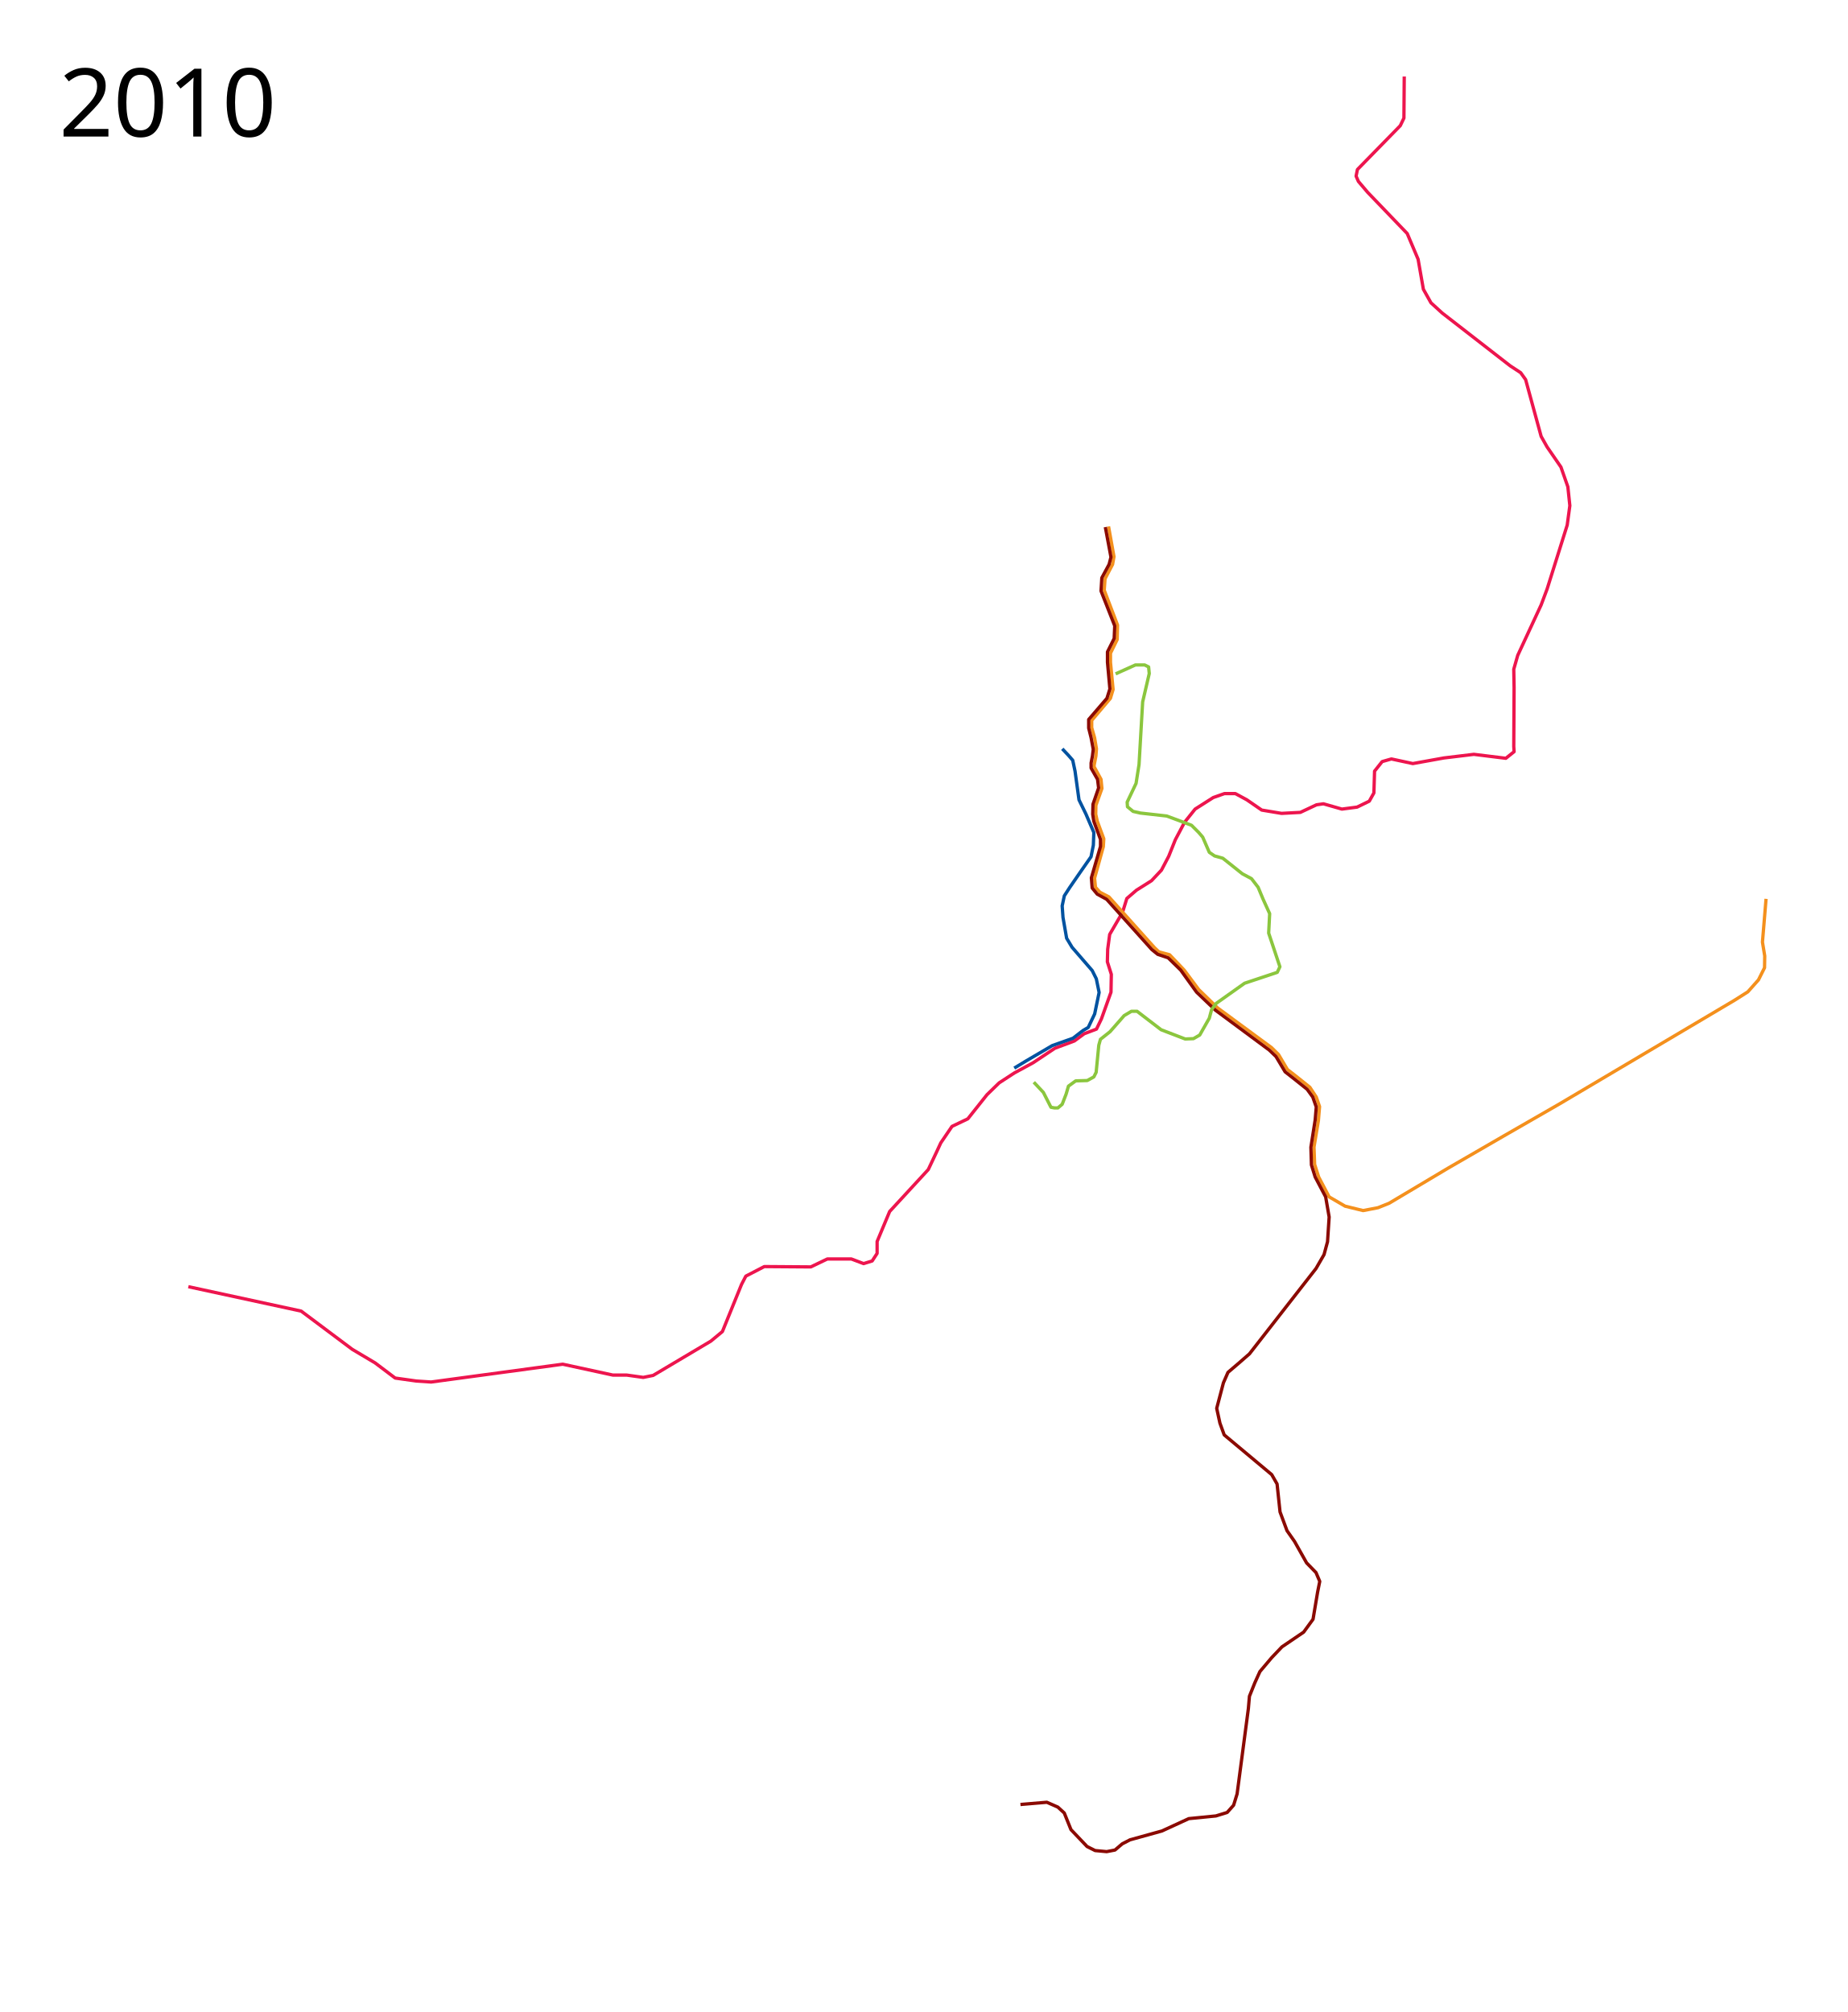
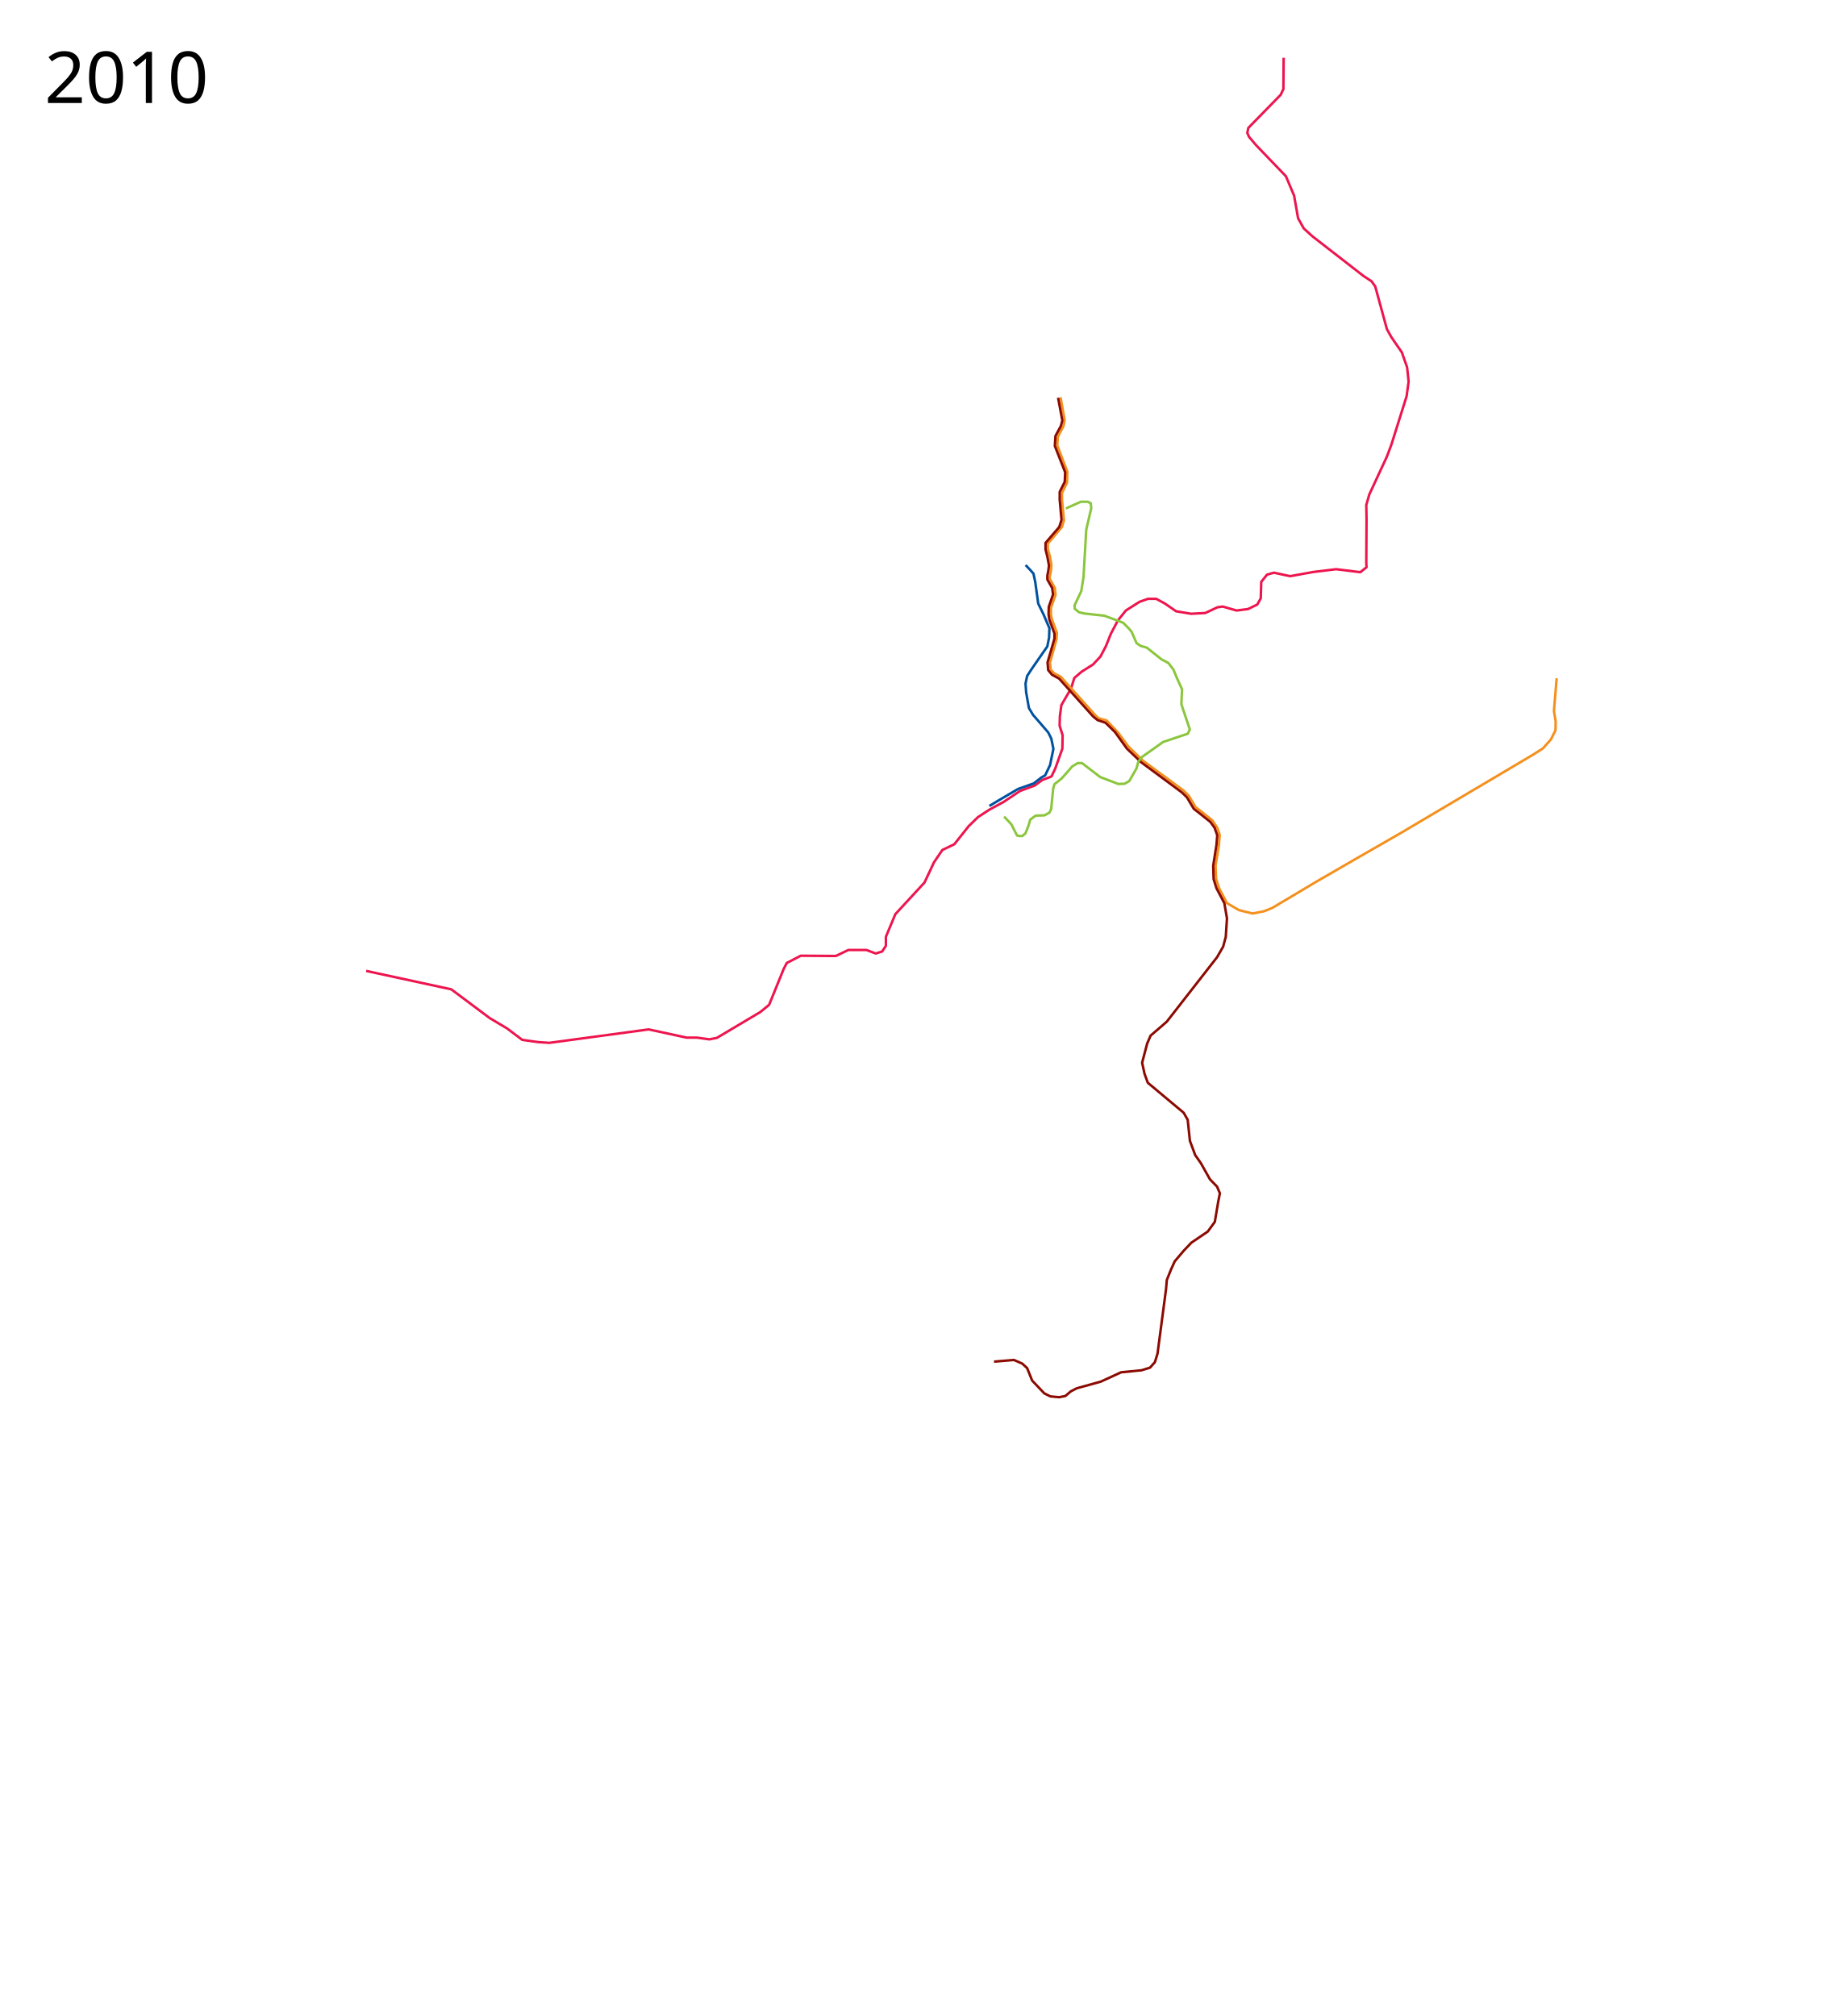
- <svg xmlns="http://www.w3.org/2000/svg" width="2800" height="3050">
+ <svg xmlns="http://www.w3.org/2000/svg" width="3700" height="4050" viewBox="-450 0 3700 4050">
  <path d="M2128.5 116l-.5 63-5.5 11.5-65 66.5-2 10 3.5 8 14 16.5 60 62.5 16.5 39 8 45.5L2169 459l17 15.5 103 80 16 10.5 7.5 10.5 23.5 86 9 16 21 30.5 10.5 30 3 28.5-4 29.5-30.5 97-9 24-35.5 76.5-6 21 .5 28-.5 89 .5 8-12.5 10-48.5-6-45.5 5.5-47 8.5-32.5-7-14 4-11.5 14.5-1 33-7 12.5-18.5 9-23 3-28-8-10.5 1.5-24.5 11.5-28.5 1.5-30-5-22.5-15.5-17.5-9.5H1856l-17 6-27.5 17.5-16 20-14 26.5-10 25-11 21-15 16-23 14.5-14.5 12.5-6.5 21-19.5 33.5-3 22.5-.5 19 6 19-.5 27-14.5 40.5-7.5 15.5-18.5 7-15 11-29.5 11-33 22-28.5 15.5-23 15-18.5 18-29 36.5-24 11.5-17 25-6 13-13 27.5-58.5 63.5-19 45.5v18l-7.5 11.5-13 4-18.5-7H1254l-25 12-70.5-.5-28 14.5-6.5 12.5-29 71.5-17.5 14.5-87.5 52-15 3-25-3.5h-21l-76-16.5-199.5 27-22.5-1.5-32-4.5-30.5-23-34.5-20.5-77.5-58-171-37" fill="none" stroke="#ed154e" stroke-width="5" stroke-linejoin="round" />
  <path d="M1680.263 798.027l8.255 45.847-2.128 11.702-11.415 21.777-1.22 17.344 20.17 52.881-.526 21.851-10.169 20.77v13.852l3.949 41.134-4.043 13.374-28.38 33.574v10.86l4.38 15.363 2.822 16.772-.789 10.745-2.465 12.734-.431 3.414 10.625 19.386 1.34 13.88-9.118 25.532-.263 13.47 2.346 10.575 9.882 26.655-.719 12.014-13.255 47.737 1.364 13.732 6.722 7.486 13.662 7.154 69.202 77.074 6.504 6.172 16.296 4.425 22.139 23.314 21.843 29.33 28.762 27.972 81.763 60.18 10.6 10.481 13.4 22.611 13.017 10.17 21.058 16.846 9.693 14.817 5 14.475-1.77 21.252-6.653 40.053.957 26.272 6.127 19.168 15.864 30.102 24.272 14.113 27.186 6.647 22.613-4.349 16.848-6.748 88.972-53.005 84.566-48.899 84.565-48.61 265.2-157.05 20.423-12.943 16.108-18.122 9.204-18.408.288-17.834-3.452-20.997 5.465-65.581" fill="none" stroke="#f4901d" stroke-width="5" stroke-linejoin="round" />
  <path d="M1675.407 799.034l8.542 45.56-2.847 10.982-10.983 20.34-1.22 19.931 20.745 52.882-.814 19.118-10.169 20.34v15.864l3.661 40.271-4.474 14.237-27.661 32.136v13.017l3.66 14.644 3.255 17.491-1.22 10.17-2.034 10.576v7.729l9.762 17.085 1.627 13.017-8.542 24.813-.407 15.051 1.627 10.576 10.17 27.661v10.577l-13.83 47.593 1.22 15.458 7.728 9.355 14.238 7.73 68.339 76.067 8.949 7.322 15.864 5.288 19.119 18.712 24 33.356 28.475 27.254 81.762 60.61 10.17 9.763 13.83 23.187 13.017 10.17 20.34 16.27 8.541 11.797 5.289 15.05-1.627 19.526-6.509 41.492.814 26.847 5.695 18.305 15.864 30.102 5.288 30.508-2.44 37.424-5.289 19.526-12.203 21.152-100.881 129.356-15.865 13.83-16.678 14.238-6.915 15.864-10.17 38.644 4.882 22.373 6.508 17.898 49.627 41.492 22.373 18.712 8.136 14.237 4.474 42.305 10.577 28.475 11.39 16.271 18.305 32.542 14.237 14.644 5.695 13.424-3.254 16.271-6.916 41.085-14.237 19.525-32.95 22.373-15.457 16.272-17.898 21.152-7.729 17.085-8.136 20.339-1.627 18.712-17.084 129.356-5.289 17.084-9.762 10.983-17.085 5.289-41.085 4.067-40.678 18.712L1712.83 2789l-11.796 6.102-10.983 9.356-12.61 2.44-17.492-1.627-12.203-6.102-24.407-25.627-10.17-25.22-9.762-8.95-16.678-7.321-39.967 3.382" fill="none" stroke="#8b0a02" stroke-width="5" stroke-linejoin="round" />
  <path d="M1691 1021.5l30-13.5h14l6 3 1 10-10 43-5.5 95-4.5 28.5-13.5 28.5.5 7 8.5 7 11 2.5 40 4.5 37.5 14 11 11 6 7 10 23 8 5.5 12.5 3.5 29.5 23.5 14 7.5 10 13 7.5 18 10 22-1.5 29.5 17 51-4 8.5-49.5 16.5-43 30.5-7 9.5-3.5 13-14.5 25.5-9.5 5.5-12.5.5-36.5-14-36.5-28h-8.5l-11 6.5-21.5 24.5-14.5 11.5-2.5 9-4 41-3.5 7-10 5.5-17.5.5-11 8-3.5 12-6 15.5-6.5 5.5h-5l-5.5-1-11.5-22.5-14.5-15.5" fill="none" stroke="#8bc63e" stroke-width="5" stroke-linejoin="round" />
-   <text x="89.453" y="206.961" style="line-height:125%;-inkscape-font-specification:Sans" font-weight="400" font-size="144px" font-family="Sans" letter-spacing="0" word-spacing="0">
-     <tspan x="89.453" y="206.961">2010</tspan>
+   <text x="-360.547" y="206.961" style="line-height:125%;-inkscape-font-specification:Sans" font-weight="400" font-size="144px" font-family="Sans" letter-spacing="0" word-spacing="0">
+     <tspan x="-360.547" y="206.961">2010</tspan>
  </text>
  <path d="M1610.143 1135.164l8.857 9.336 7 8 3.5 16.5 6 43.5 10.5 21.5 12 28-.75 19.25-3.5 17.5-16.75 24-15.5 22.5-8.25 12.75-3.25 15.25 1.25 17.5 5.5 31.5L1625 1436l30.5 35.25 6.25 12.5 4.25 20.75-6.75 32.5-9.75 20.5-7.875 4.625-15.25 11.75L1595 1585l-39 22.875-18.624 11.254" fill="none" stroke="#0052a0" stroke-width="5" stroke-linejoin="round" />
</svg>
